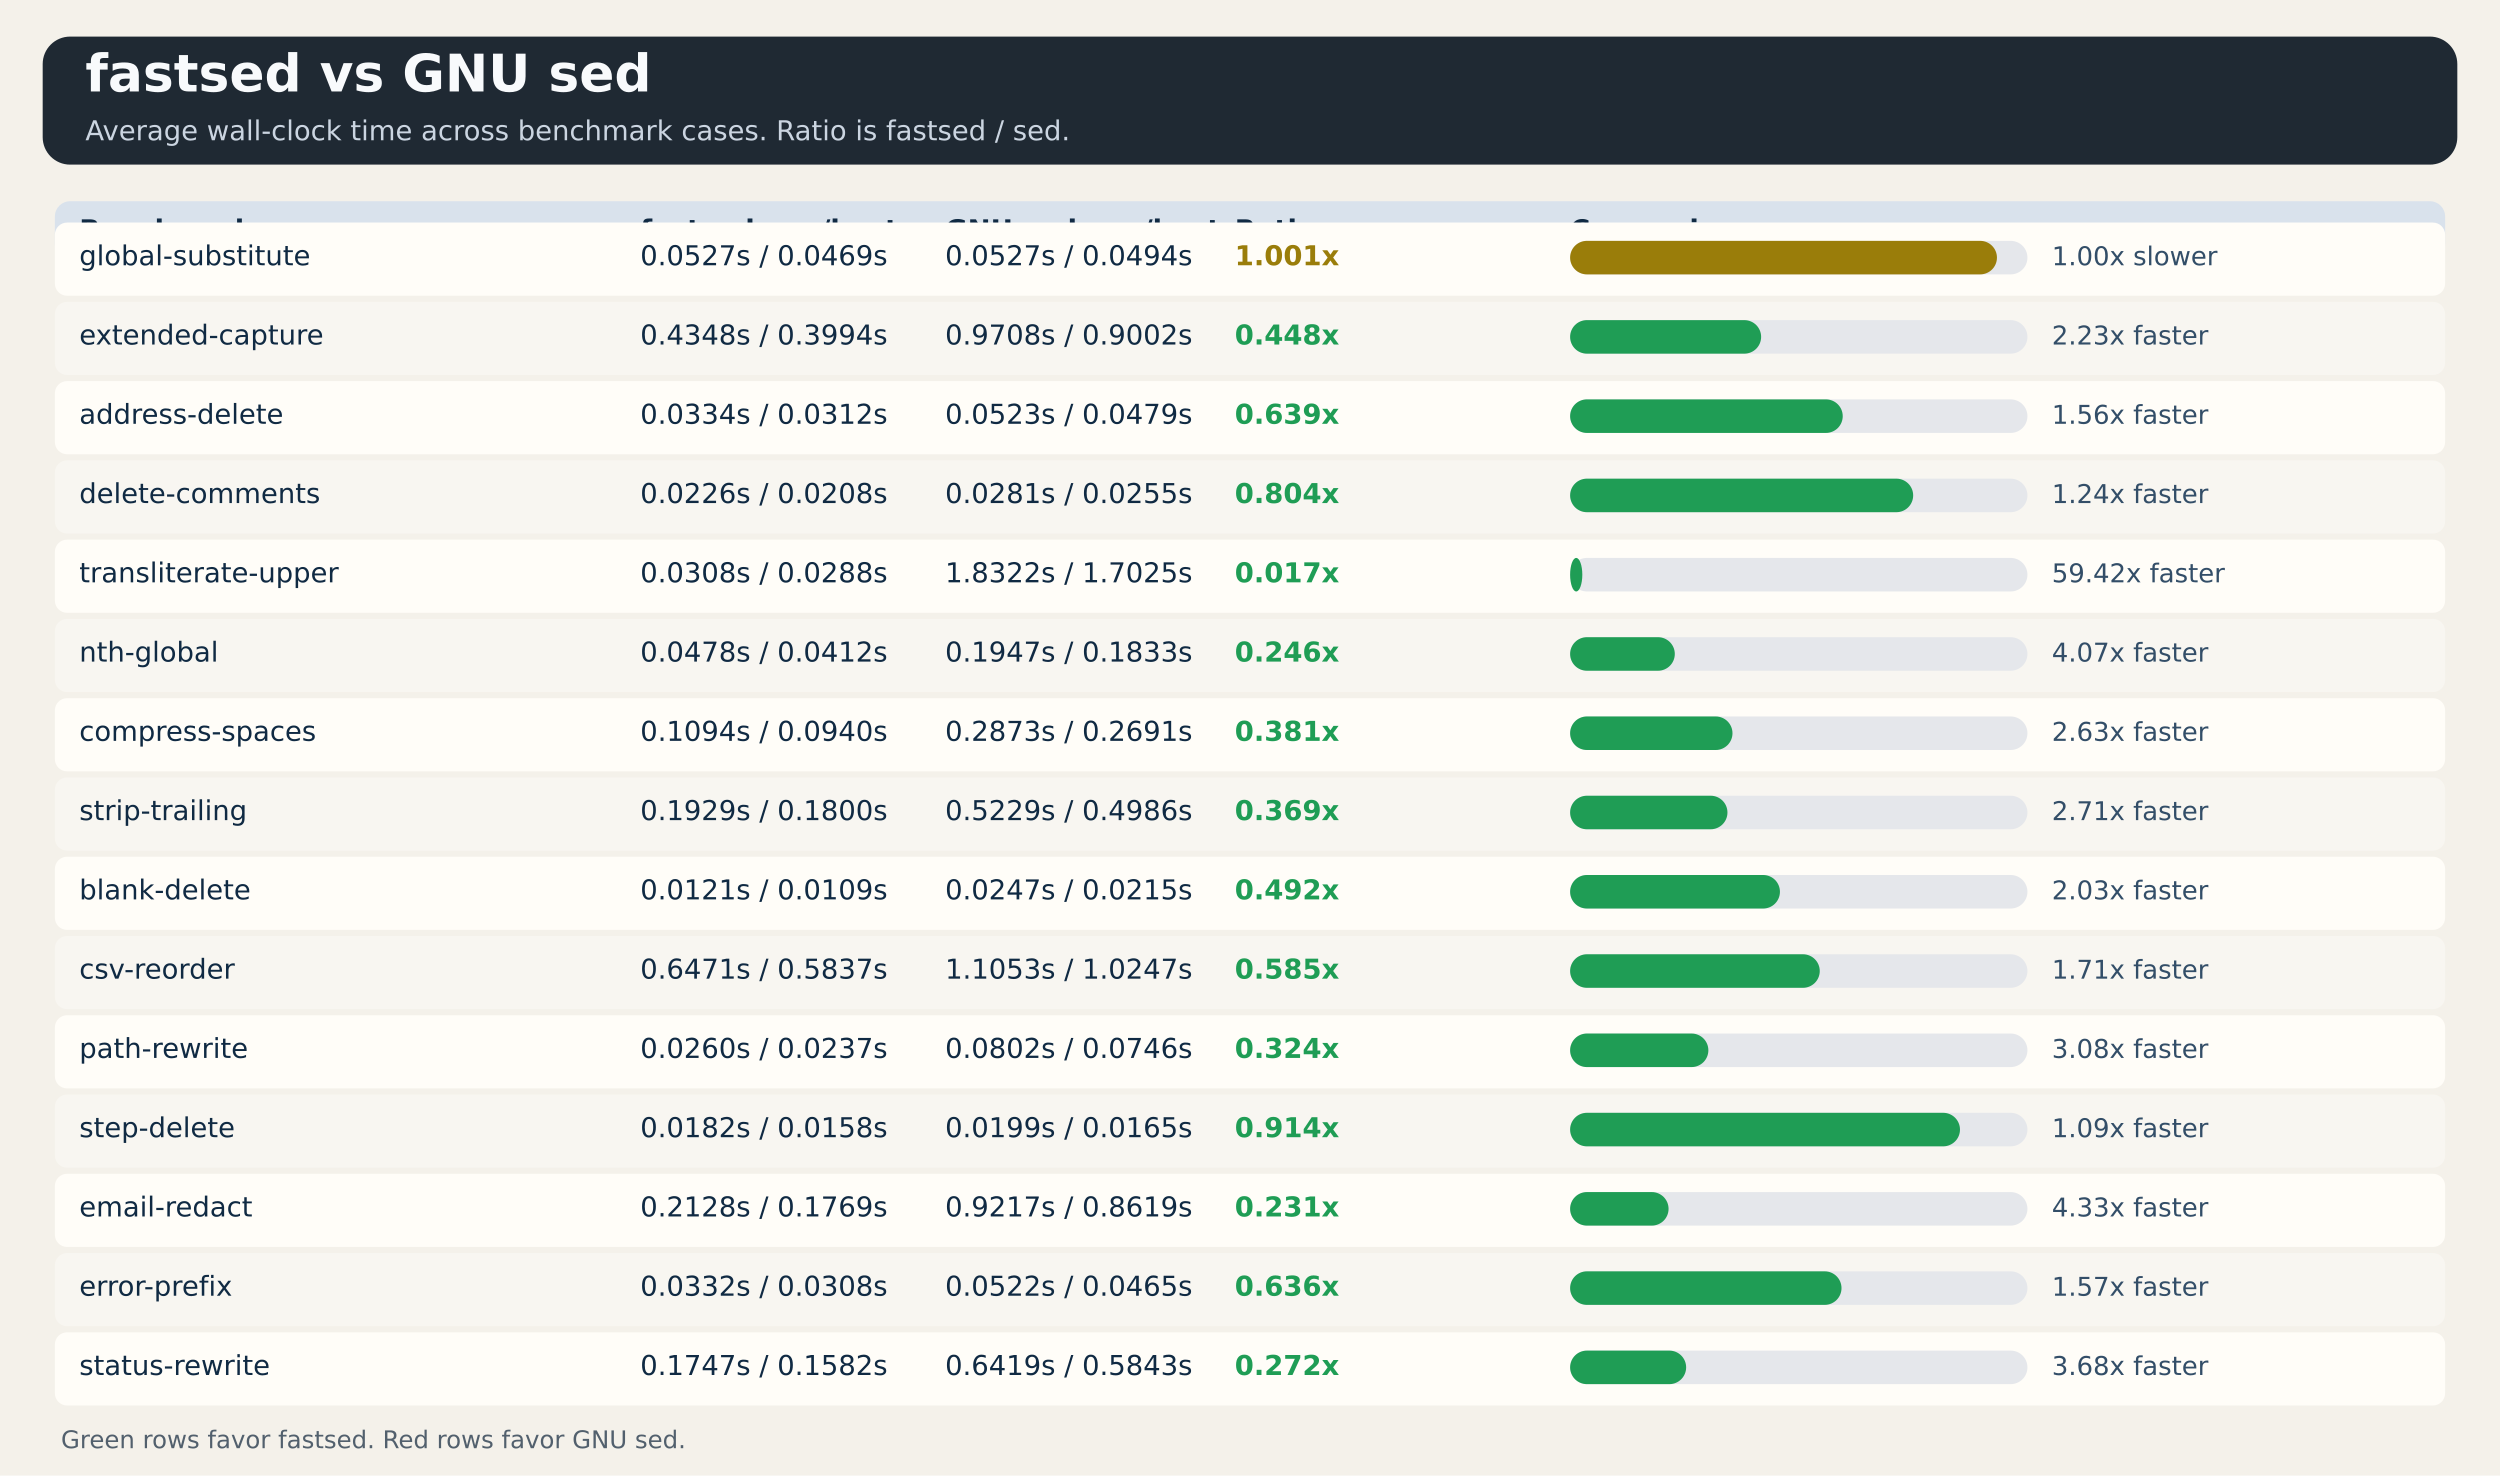
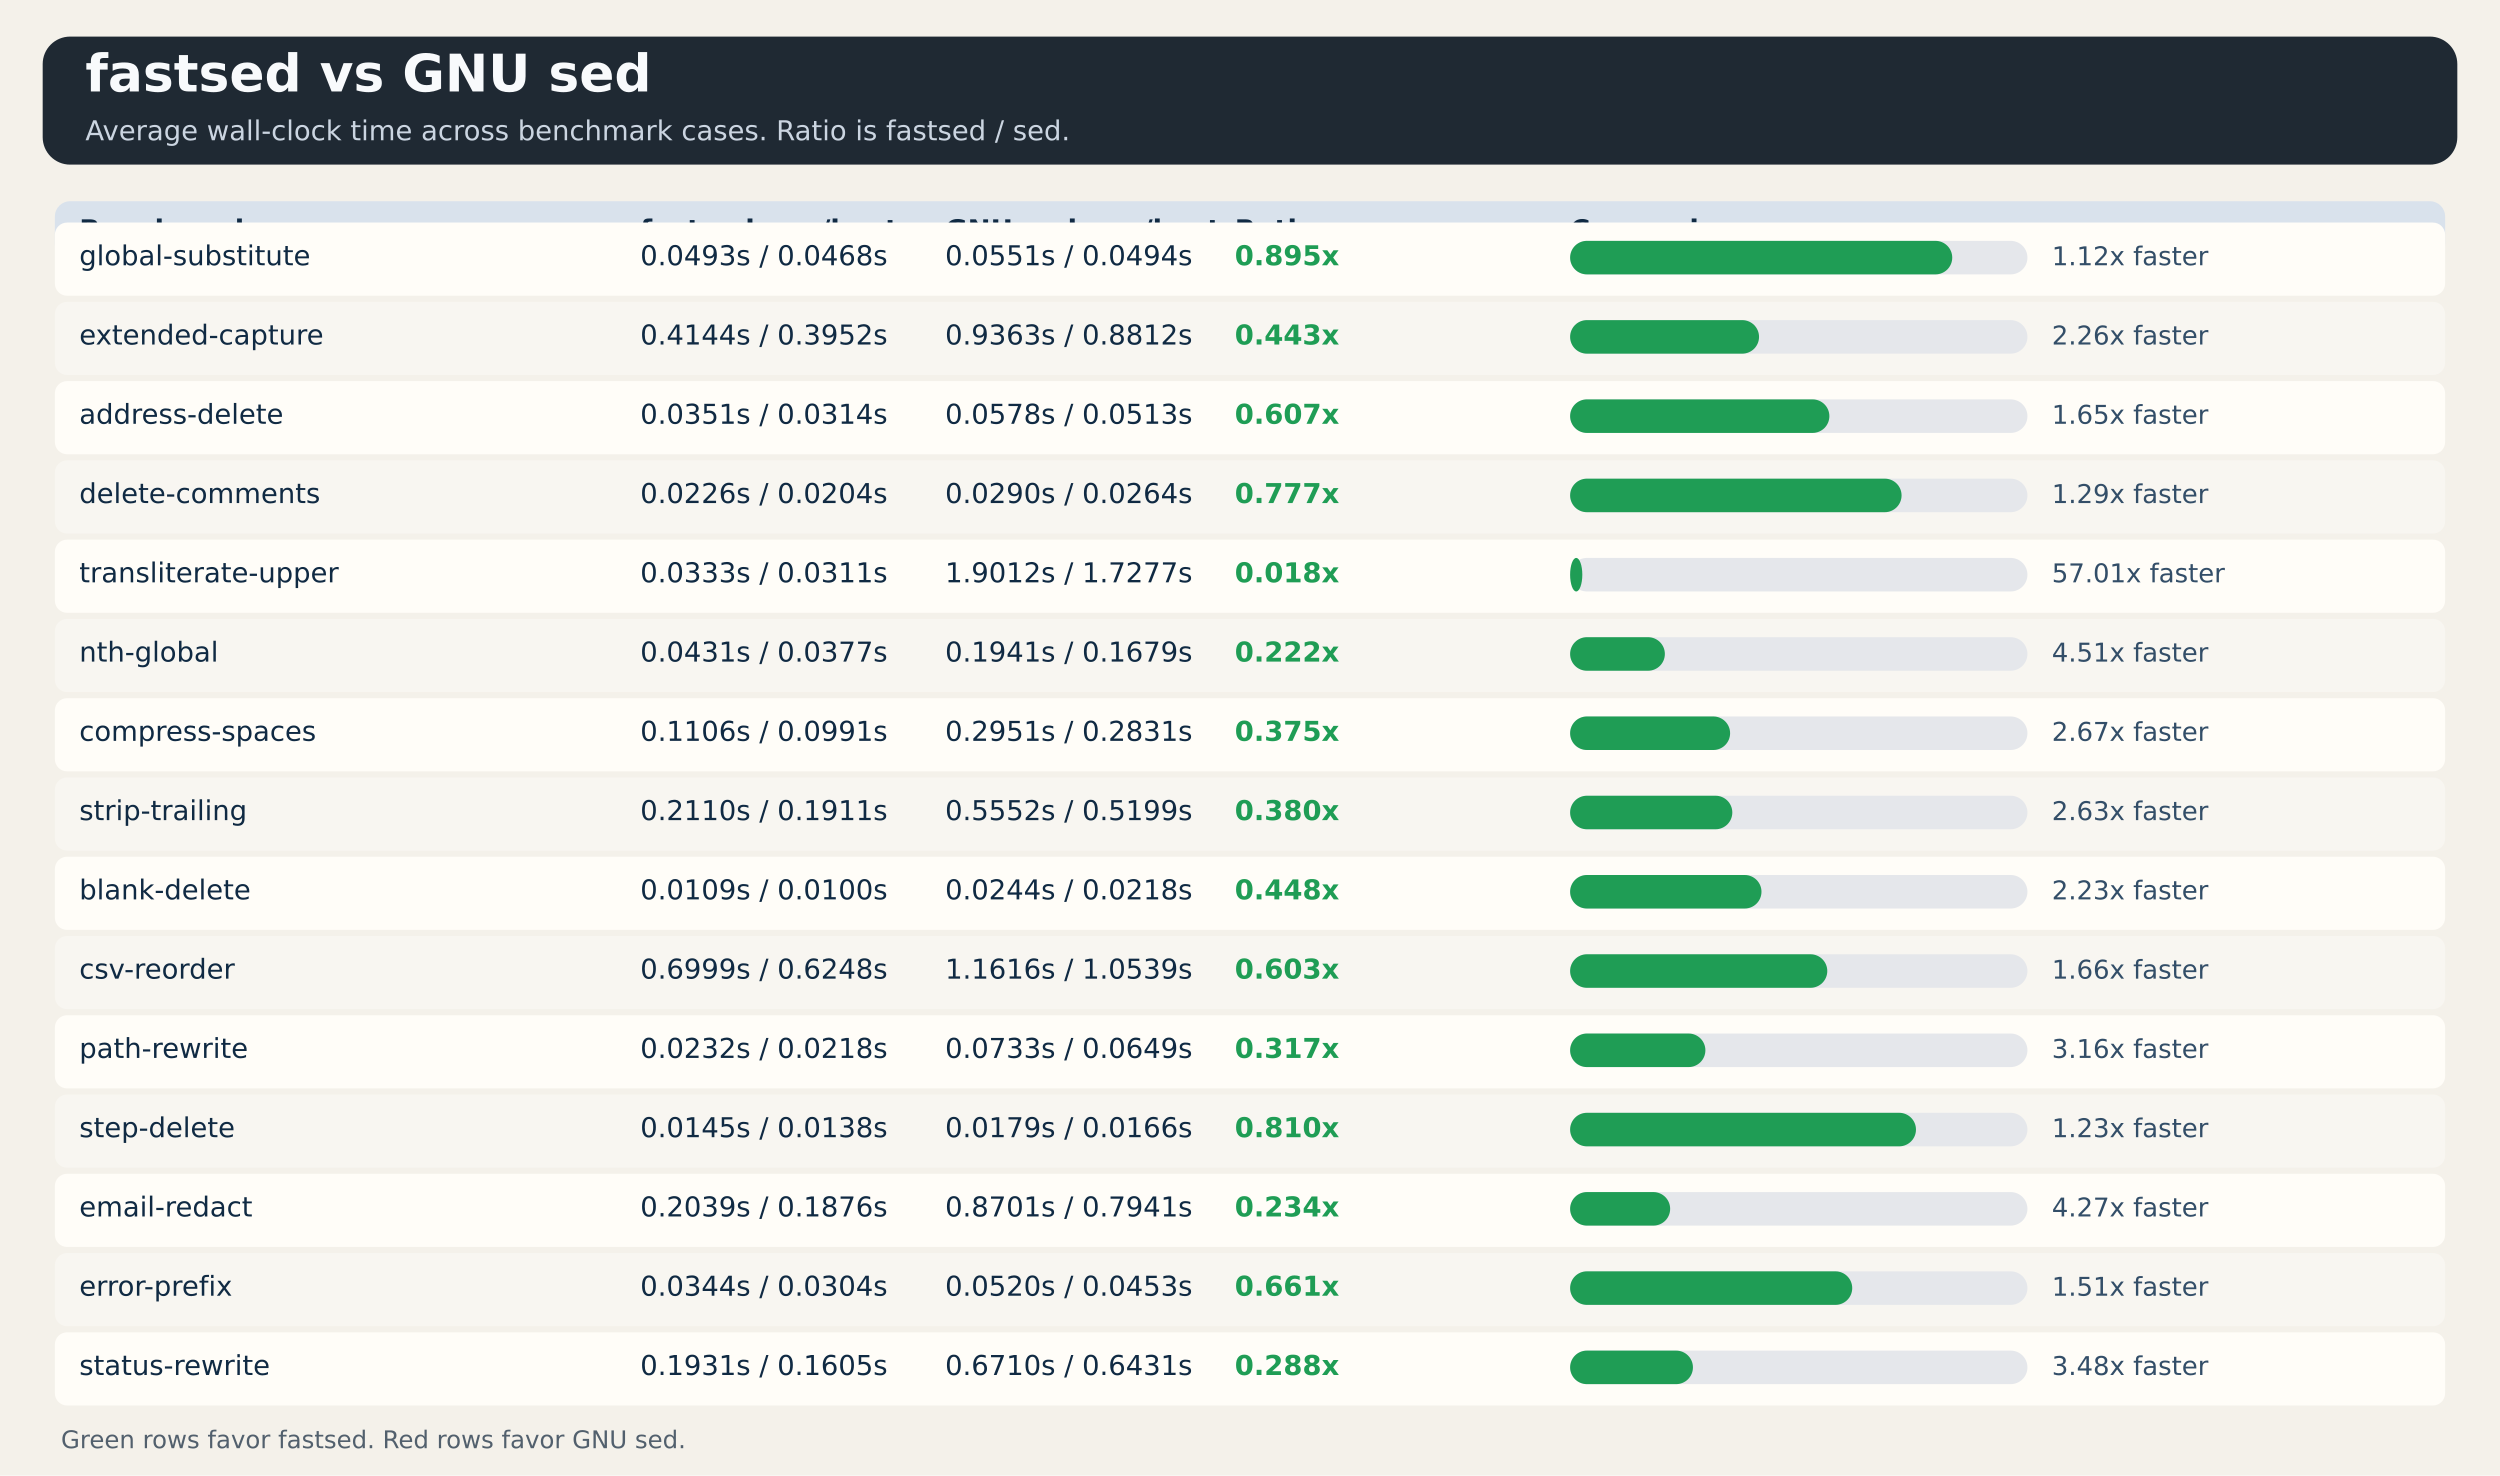
<svg xmlns="http://www.w3.org/2000/svg" width="1640" height="968" viewBox="0 0 1640 968">
  <rect width="100%" height="100%" fill="#f4f1ea" />
  <rect x="28" y="24" width="1584" height="84" rx="18" fill="#1f2933" />
  <text x="56" y="60" fill="#f8fafc" font-family="DejaVu Sans, Arial, sans-serif" font-size="34" font-weight="700">fastsed vs GNU sed</text>
  <text x="56" y="92" fill="#cbd5e1" font-family="DejaVu Sans, Arial, sans-serif" font-size="18">Average wall-clock time across benchmark cases. Ratio is fastsed / sed.</text>
  <rect x="36" y="132" width="1568" height="38" rx="10" fill="#d9e2ec" />
  <text x="52" y="157" fill="#102a43" font-family="DejaVu Sans, Arial, sans-serif" font-size="18" font-weight="700">Benchmark</text>
  <text x="420" y="157" fill="#102a43" font-family="DejaVu Sans, Arial, sans-serif" font-size="18" font-weight="700">fastsed avg/best</text>
  <text x="620" y="157" fill="#102a43" font-family="DejaVu Sans, Arial, sans-serif" font-size="18" font-weight="700">GNU sed avg/best</text>
  <text x="810" y="157" fill="#102a43" font-family="DejaVu Sans, Arial, sans-serif" font-size="18" font-weight="700">Ratio</text>
  <text x="1030" y="157" fill="#102a43" font-family="DejaVu Sans, Arial, sans-serif" font-size="18" font-weight="700">Comparison</text>
  <rect x="36" y="146" width="1568" height="48" rx="8" fill="#fffdf8" />
  <text x="52" y="174" fill="#102a43" font-family="DejaVu Sans, Arial, sans-serif" font-size="18">global-substitute</text>
-   <text x="420" y="174" fill="#102a43" font-family="DejaVu Sans, Arial, sans-serif" font-size="18">0.0527s / 0.0469s</text>
-   <text x="620" y="174" fill="#102a43" font-family="DejaVu Sans, Arial, sans-serif" font-size="18">0.0527s / 0.0494s</text>
-   <text x="810" y="174" fill="#9a7d0a" font-family="DejaVu Sans, Arial, sans-serif" font-size="18" font-weight="700">1.001x</text>
+   <text x="420" y="174" fill="#102a43" font-family="DejaVu Sans, Arial, sans-serif" font-size="18">0.0493s / 0.0468s</text>
+   <text x="620" y="174" fill="#102a43" font-family="DejaVu Sans, Arial, sans-serif" font-size="18">0.0551s / 0.0494s</text>
+   <text x="810" y="174" fill="#1f9d55" font-family="DejaVu Sans, Arial, sans-serif" font-size="18" font-weight="700">0.895x</text>
  <rect x="1030" y="158" width="300" height="22" rx="11" fill="#e5e7eb" />
-   <rect x="1030" y="158" width="280.00" height="22" rx="11" fill="#9a7d0a" />
-   <text x="1346" y="174" fill="#334e68" font-family="DejaVu Sans, Arial, sans-serif" font-size="17">1.00x slower</text>
+   <rect x="1030" y="158" width="250.67" height="22" rx="11" fill="#1f9d55" />
+   <text x="1346" y="174" fill="#334e68" font-family="DejaVu Sans, Arial, sans-serif" font-size="17">1.12x faster</text>
  <rect x="36" y="198" width="1568" height="48" rx="8" fill="#f8f6f1" />
  <text x="52" y="226" fill="#102a43" font-family="DejaVu Sans, Arial, sans-serif" font-size="18">extended-capture</text>
-   <text x="420" y="226" fill="#102a43" font-family="DejaVu Sans, Arial, sans-serif" font-size="18">0.4348s / 0.3994s</text>
-   <text x="620" y="226" fill="#102a43" font-family="DejaVu Sans, Arial, sans-serif" font-size="18">0.9708s / 0.9002s</text>
-   <text x="810" y="226" fill="#1f9d55" font-family="DejaVu Sans, Arial, sans-serif" font-size="18" font-weight="700">0.448x</text>
+   <text x="420" y="226" fill="#102a43" font-family="DejaVu Sans, Arial, sans-serif" font-size="18">0.4144s / 0.3952s</text>
+   <text x="620" y="226" fill="#102a43" font-family="DejaVu Sans, Arial, sans-serif" font-size="18">0.9363s / 0.8812s</text>
+   <text x="810" y="226" fill="#1f9d55" font-family="DejaVu Sans, Arial, sans-serif" font-size="18" font-weight="700">0.443x</text>
  <rect x="1030" y="210" width="300" height="22" rx="11" fill="#e5e7eb" />
-   <rect x="1030" y="210" width="125.30" height="22" rx="11" fill="#1f9d55" />
-   <text x="1346" y="226" fill="#334e68" font-family="DejaVu Sans, Arial, sans-serif" font-size="17">2.23x faster</text>
+   <rect x="1030" y="210" width="123.93" height="22" rx="11" fill="#1f9d55" />
+   <text x="1346" y="226" fill="#334e68" font-family="DejaVu Sans, Arial, sans-serif" font-size="17">2.26x faster</text>
  <rect x="36" y="250" width="1568" height="48" rx="8" fill="#fffdf8" />
  <text x="52" y="278" fill="#102a43" font-family="DejaVu Sans, Arial, sans-serif" font-size="18">address-delete</text>
-   <text x="420" y="278" fill="#102a43" font-family="DejaVu Sans, Arial, sans-serif" font-size="18">0.0334s / 0.0312s</text>
-   <text x="620" y="278" fill="#102a43" font-family="DejaVu Sans, Arial, sans-serif" font-size="18">0.0523s / 0.0479s</text>
-   <text x="810" y="278" fill="#1f9d55" font-family="DejaVu Sans, Arial, sans-serif" font-size="18" font-weight="700">0.639x</text>
+   <text x="420" y="278" fill="#102a43" font-family="DejaVu Sans, Arial, sans-serif" font-size="18">0.0351s / 0.0314s</text>
+   <text x="620" y="278" fill="#102a43" font-family="DejaVu Sans, Arial, sans-serif" font-size="18">0.0578s / 0.0513s</text>
+   <text x="810" y="278" fill="#1f9d55" font-family="DejaVu Sans, Arial, sans-serif" font-size="18" font-weight="700">0.607x</text>
  <rect x="1030" y="262" width="300" height="22" rx="11" fill="#e5e7eb" />
-   <rect x="1030" y="262" width="178.83" height="22" rx="11" fill="#1f9d55" />
-   <text x="1346" y="278" fill="#334e68" font-family="DejaVu Sans, Arial, sans-serif" font-size="17">1.56x faster</text>
+   <rect x="1030" y="262" width="170.07" height="22" rx="11" fill="#1f9d55" />
+   <text x="1346" y="278" fill="#334e68" font-family="DejaVu Sans, Arial, sans-serif" font-size="17">1.65x faster</text>
  <rect x="36" y="302" width="1568" height="48" rx="8" fill="#f8f6f1" />
  <text x="52" y="330" fill="#102a43" font-family="DejaVu Sans, Arial, sans-serif" font-size="18">delete-comments</text>
-   <text x="420" y="330" fill="#102a43" font-family="DejaVu Sans, Arial, sans-serif" font-size="18">0.0226s / 0.0208s</text>
-   <text x="620" y="330" fill="#102a43" font-family="DejaVu Sans, Arial, sans-serif" font-size="18">0.0281s / 0.0255s</text>
-   <text x="810" y="330" fill="#1f9d55" font-family="DejaVu Sans, Arial, sans-serif" font-size="18" font-weight="700">0.804x</text>
+   <text x="420" y="330" fill="#102a43" font-family="DejaVu Sans, Arial, sans-serif" font-size="18">0.0226s / 0.0204s</text>
+   <text x="620" y="330" fill="#102a43" font-family="DejaVu Sans, Arial, sans-serif" font-size="18">0.0290s / 0.0264s</text>
+   <text x="810" y="330" fill="#1f9d55" font-family="DejaVu Sans, Arial, sans-serif" font-size="18" font-weight="700">0.777x</text>
  <rect x="1030" y="314" width="300" height="22" rx="11" fill="#e5e7eb" />
-   <rect x="1030" y="314" width="225.04" height="22" rx="11" fill="#1f9d55" />
-   <text x="1346" y="330" fill="#334e68" font-family="DejaVu Sans, Arial, sans-serif" font-size="17">1.24x faster</text>
+   <rect x="1030" y="314" width="217.43" height="22" rx="11" fill="#1f9d55" />
+   <text x="1346" y="330" fill="#334e68" font-family="DejaVu Sans, Arial, sans-serif" font-size="17">1.29x faster</text>
  <rect x="36" y="354" width="1568" height="48" rx="8" fill="#fffdf8" />
  <text x="52" y="382" fill="#102a43" font-family="DejaVu Sans, Arial, sans-serif" font-size="18">transliterate-upper</text>
-   <text x="420" y="382" fill="#102a43" font-family="DejaVu Sans, Arial, sans-serif" font-size="18">0.0308s / 0.0288s</text>
-   <text x="620" y="382" fill="#102a43" font-family="DejaVu Sans, Arial, sans-serif" font-size="18">1.8322s / 1.7025s</text>
-   <text x="810" y="382" fill="#1f9d55" font-family="DejaVu Sans, Arial, sans-serif" font-size="18" font-weight="700">0.017x</text>
+   <text x="420" y="382" fill="#102a43" font-family="DejaVu Sans, Arial, sans-serif" font-size="18">0.0333s / 0.0311s</text>
+   <text x="620" y="382" fill="#102a43" font-family="DejaVu Sans, Arial, sans-serif" font-size="18">1.9012s / 1.7277s</text>
+   <text x="810" y="382" fill="#1f9d55" font-family="DejaVu Sans, Arial, sans-serif" font-size="18" font-weight="700">0.018x</text>
  <rect x="1030" y="366" width="300" height="22" rx="11" fill="#e5e7eb" />
  <rect x="1030" y="366" width="8.00" height="22" rx="11" fill="#1f9d55" />
-   <text x="1346" y="382" fill="#334e68" font-family="DejaVu Sans, Arial, sans-serif" font-size="17">59.42x faster</text>
+   <text x="1346" y="382" fill="#334e68" font-family="DejaVu Sans, Arial, sans-serif" font-size="17">57.01x faster</text>
  <rect x="36" y="406" width="1568" height="48" rx="8" fill="#f8f6f1" />
  <text x="52" y="434" fill="#102a43" font-family="DejaVu Sans, Arial, sans-serif" font-size="18">nth-global</text>
-   <text x="420" y="434" fill="#102a43" font-family="DejaVu Sans, Arial, sans-serif" font-size="18">0.0478s / 0.0412s</text>
-   <text x="620" y="434" fill="#102a43" font-family="DejaVu Sans, Arial, sans-serif" font-size="18">0.1947s / 0.1833s</text>
-   <text x="810" y="434" fill="#1f9d55" font-family="DejaVu Sans, Arial, sans-serif" font-size="18" font-weight="700">0.246x</text>
+   <text x="420" y="434" fill="#102a43" font-family="DejaVu Sans, Arial, sans-serif" font-size="18">0.0431s / 0.0377s</text>
+   <text x="620" y="434" fill="#102a43" font-family="DejaVu Sans, Arial, sans-serif" font-size="18">0.1941s / 0.1679s</text>
+   <text x="810" y="434" fill="#1f9d55" font-family="DejaVu Sans, Arial, sans-serif" font-size="18" font-weight="700">0.222x</text>
  <rect x="1030" y="418" width="300" height="22" rx="11" fill="#e5e7eb" />
-   <rect x="1030" y="418" width="68.67" height="22" rx="11" fill="#1f9d55" />
-   <text x="1346" y="434" fill="#334e68" font-family="DejaVu Sans, Arial, sans-serif" font-size="17">4.07x faster</text>
+   <rect x="1030" y="418" width="62.15" height="22" rx="11" fill="#1f9d55" />
+   <text x="1346" y="434" fill="#334e68" font-family="DejaVu Sans, Arial, sans-serif" font-size="17">4.51x faster</text>
  <rect x="36" y="458" width="1568" height="48" rx="8" fill="#fffdf8" />
  <text x="52" y="486" fill="#102a43" font-family="DejaVu Sans, Arial, sans-serif" font-size="18">compress-spaces</text>
-   <text x="420" y="486" fill="#102a43" font-family="DejaVu Sans, Arial, sans-serif" font-size="18">0.1094s / 0.0940s</text>
-   <text x="620" y="486" fill="#102a43" font-family="DejaVu Sans, Arial, sans-serif" font-size="18">0.2873s / 0.2691s</text>
-   <text x="810" y="486" fill="#1f9d55" font-family="DejaVu Sans, Arial, sans-serif" font-size="18" font-weight="700">0.381x</text>
+   <text x="420" y="486" fill="#102a43" font-family="DejaVu Sans, Arial, sans-serif" font-size="18">0.1106s / 0.0991s</text>
+   <text x="620" y="486" fill="#102a43" font-family="DejaVu Sans, Arial, sans-serif" font-size="18">0.2951s / 0.2831s</text>
+   <text x="810" y="486" fill="#1f9d55" font-family="DejaVu Sans, Arial, sans-serif" font-size="18" font-weight="700">0.375x</text>
  <rect x="1030" y="470" width="300" height="22" rx="11" fill="#e5e7eb" />
-   <rect x="1030" y="470" width="106.51" height="22" rx="11" fill="#1f9d55" />
-   <text x="1346" y="486" fill="#334e68" font-family="DejaVu Sans, Arial, sans-serif" font-size="17">2.63x faster</text>
+   <rect x="1030" y="470" width="104.95" height="22" rx="11" fill="#1f9d55" />
+   <text x="1346" y="486" fill="#334e68" font-family="DejaVu Sans, Arial, sans-serif" font-size="17">2.67x faster</text>
  <rect x="36" y="510" width="1568" height="48" rx="8" fill="#f8f6f1" />
  <text x="52" y="538" fill="#102a43" font-family="DejaVu Sans, Arial, sans-serif" font-size="18">strip-trailing</text>
-   <text x="420" y="538" fill="#102a43" font-family="DejaVu Sans, Arial, sans-serif" font-size="18">0.1929s / 0.1800s</text>
-   <text x="620" y="538" fill="#102a43" font-family="DejaVu Sans, Arial, sans-serif" font-size="18">0.5229s / 0.4986s</text>
-   <text x="810" y="538" fill="#1f9d55" font-family="DejaVu Sans, Arial, sans-serif" font-size="18" font-weight="700">0.369x</text>
+   <text x="420" y="538" fill="#102a43" font-family="DejaVu Sans, Arial, sans-serif" font-size="18">0.2110s / 0.1911s</text>
+   <text x="620" y="538" fill="#102a43" font-family="DejaVu Sans, Arial, sans-serif" font-size="18">0.5552s / 0.5199s</text>
+   <text x="810" y="538" fill="#1f9d55" font-family="DejaVu Sans, Arial, sans-serif" font-size="18" font-weight="700">0.380x</text>
  <rect x="1030" y="522" width="300" height="22" rx="11" fill="#e5e7eb" />
-   <rect x="1030" y="522" width="103.21" height="22" rx="11" fill="#1f9d55" />
-   <text x="1346" y="538" fill="#334e68" font-family="DejaVu Sans, Arial, sans-serif" font-size="17">2.71x faster</text>
+   <rect x="1030" y="522" width="106.40" height="22" rx="11" fill="#1f9d55" />
+   <text x="1346" y="538" fill="#334e68" font-family="DejaVu Sans, Arial, sans-serif" font-size="17">2.63x faster</text>
  <rect x="36" y="562" width="1568" height="48" rx="8" fill="#fffdf8" />
  <text x="52" y="590" fill="#102a43" font-family="DejaVu Sans, Arial, sans-serif" font-size="18">blank-delete</text>
-   <text x="420" y="590" fill="#102a43" font-family="DejaVu Sans, Arial, sans-serif" font-size="18">0.0121s / 0.0109s</text>
-   <text x="620" y="590" fill="#102a43" font-family="DejaVu Sans, Arial, sans-serif" font-size="18">0.0247s / 0.0215s</text>
-   <text x="810" y="590" fill="#1f9d55" font-family="DejaVu Sans, Arial, sans-serif" font-size="18" font-weight="700">0.492x</text>
+   <text x="420" y="590" fill="#102a43" font-family="DejaVu Sans, Arial, sans-serif" font-size="18">0.0109s / 0.0100s</text>
+   <text x="620" y="590" fill="#102a43" font-family="DejaVu Sans, Arial, sans-serif" font-size="18">0.0244s / 0.0218s</text>
+   <text x="810" y="590" fill="#1f9d55" font-family="DejaVu Sans, Arial, sans-serif" font-size="18" font-weight="700">0.448x</text>
  <rect x="1030" y="574" width="300" height="22" rx="11" fill="#e5e7eb" />
-   <rect x="1030" y="574" width="137.64" height="22" rx="11" fill="#1f9d55" />
-   <text x="1346" y="590" fill="#334e68" font-family="DejaVu Sans, Arial, sans-serif" font-size="17">2.03x faster</text>
+   <rect x="1030" y="574" width="125.53" height="22" rx="11" fill="#1f9d55" />
+   <text x="1346" y="590" fill="#334e68" font-family="DejaVu Sans, Arial, sans-serif" font-size="17">2.23x faster</text>
  <rect x="36" y="614" width="1568" height="48" rx="8" fill="#f8f6f1" />
  <text x="52" y="642" fill="#102a43" font-family="DejaVu Sans, Arial, sans-serif" font-size="18">csv-reorder</text>
-   <text x="420" y="642" fill="#102a43" font-family="DejaVu Sans, Arial, sans-serif" font-size="18">0.6471s / 0.5837s</text>
-   <text x="620" y="642" fill="#102a43" font-family="DejaVu Sans, Arial, sans-serif" font-size="18">1.1053s / 1.0247s</text>
-   <text x="810" y="642" fill="#1f9d55" font-family="DejaVu Sans, Arial, sans-serif" font-size="18" font-weight="700">0.585x</text>
+   <text x="420" y="642" fill="#102a43" font-family="DejaVu Sans, Arial, sans-serif" font-size="18">0.6999s / 0.6248s</text>
+   <text x="620" y="642" fill="#102a43" font-family="DejaVu Sans, Arial, sans-serif" font-size="18">1.1616s / 1.0539s</text>
+   <text x="810" y="642" fill="#1f9d55" font-family="DejaVu Sans, Arial, sans-serif" font-size="18" font-weight="700">0.603x</text>
  <rect x="1030" y="626" width="300" height="22" rx="11" fill="#e5e7eb" />
-   <rect x="1030" y="626" width="163.76" height="22" rx="11" fill="#1f9d55" />
-   <text x="1346" y="642" fill="#334e68" font-family="DejaVu Sans, Arial, sans-serif" font-size="17">1.71x faster</text>
+   <rect x="1030" y="626" width="168.70" height="22" rx="11" fill="#1f9d55" />
+   <text x="1346" y="642" fill="#334e68" font-family="DejaVu Sans, Arial, sans-serif" font-size="17">1.66x faster</text>
  <rect x="36" y="666" width="1568" height="48" rx="8" fill="#fffdf8" />
  <text x="52" y="694" fill="#102a43" font-family="DejaVu Sans, Arial, sans-serif" font-size="18">path-rewrite</text>
-   <text x="420" y="694" fill="#102a43" font-family="DejaVu Sans, Arial, sans-serif" font-size="18">0.0260s / 0.0237s</text>
-   <text x="620" y="694" fill="#102a43" font-family="DejaVu Sans, Arial, sans-serif" font-size="18">0.0802s / 0.0746s</text>
-   <text x="810" y="694" fill="#1f9d55" font-family="DejaVu Sans, Arial, sans-serif" font-size="18" font-weight="700">0.324x</text>
+   <text x="420" y="694" fill="#102a43" font-family="DejaVu Sans, Arial, sans-serif" font-size="18">0.0232s / 0.0218s</text>
+   <text x="620" y="694" fill="#102a43" font-family="DejaVu Sans, Arial, sans-serif" font-size="18">0.0733s / 0.0649s</text>
+   <text x="810" y="694" fill="#1f9d55" font-family="DejaVu Sans, Arial, sans-serif" font-size="18" font-weight="700">0.317x</text>
  <rect x="1030" y="678" width="300" height="22" rx="11" fill="#e5e7eb" />
-   <rect x="1030" y="678" width="90.69" height="22" rx="11" fill="#1f9d55" />
-   <text x="1346" y="694" fill="#334e68" font-family="DejaVu Sans, Arial, sans-serif" font-size="17">3.08x faster</text>
+   <rect x="1030" y="678" width="88.74" height="22" rx="11" fill="#1f9d55" />
+   <text x="1346" y="694" fill="#334e68" font-family="DejaVu Sans, Arial, sans-serif" font-size="17">3.16x faster</text>
  <rect x="36" y="718" width="1568" height="48" rx="8" fill="#f8f6f1" />
  <text x="52" y="746" fill="#102a43" font-family="DejaVu Sans, Arial, sans-serif" font-size="18">step-delete</text>
-   <text x="420" y="746" fill="#102a43" font-family="DejaVu Sans, Arial, sans-serif" font-size="18">0.0182s / 0.0158s</text>
-   <text x="620" y="746" fill="#102a43" font-family="DejaVu Sans, Arial, sans-serif" font-size="18">0.0199s / 0.0165s</text>
-   <text x="810" y="746" fill="#1f9d55" font-family="DejaVu Sans, Arial, sans-serif" font-size="18" font-weight="700">0.914x</text>
+   <text x="420" y="746" fill="#102a43" font-family="DejaVu Sans, Arial, sans-serif" font-size="18">0.0145s / 0.0138s</text>
+   <text x="620" y="746" fill="#102a43" font-family="DejaVu Sans, Arial, sans-serif" font-size="18">0.0179s / 0.0166s</text>
+   <text x="810" y="746" fill="#1f9d55" font-family="DejaVu Sans, Arial, sans-serif" font-size="18" font-weight="700">0.810x</text>
  <rect x="1030" y="730" width="300" height="22" rx="11" fill="#e5e7eb" />
-   <rect x="1030" y="730" width="255.75" height="22" rx="11" fill="#1f9d55" />
-   <text x="1346" y="746" fill="#334e68" font-family="DejaVu Sans, Arial, sans-serif" font-size="17">1.09x faster</text>
+   <rect x="1030" y="730" width="226.88" height="22" rx="11" fill="#1f9d55" />
+   <text x="1346" y="746" fill="#334e68" font-family="DejaVu Sans, Arial, sans-serif" font-size="17">1.23x faster</text>
  <rect x="36" y="770" width="1568" height="48" rx="8" fill="#fffdf8" />
  <text x="52" y="798" fill="#102a43" font-family="DejaVu Sans, Arial, sans-serif" font-size="18">email-redact</text>
-   <text x="420" y="798" fill="#102a43" font-family="DejaVu Sans, Arial, sans-serif" font-size="18">0.2128s / 0.1769s</text>
-   <text x="620" y="798" fill="#102a43" font-family="DejaVu Sans, Arial, sans-serif" font-size="18">0.9217s / 0.8619s</text>
-   <text x="810" y="798" fill="#1f9d55" font-family="DejaVu Sans, Arial, sans-serif" font-size="18" font-weight="700">0.231x</text>
+   <text x="420" y="798" fill="#102a43" font-family="DejaVu Sans, Arial, sans-serif" font-size="18">0.2039s / 0.1876s</text>
+   <text x="620" y="798" fill="#102a43" font-family="DejaVu Sans, Arial, sans-serif" font-size="18">0.8701s / 0.7941s</text>
+   <text x="810" y="798" fill="#1f9d55" font-family="DejaVu Sans, Arial, sans-serif" font-size="18" font-weight="700">0.234x</text>
  <rect x="1030" y="782" width="300" height="22" rx="11" fill="#e5e7eb" />
-   <rect x="1030" y="782" width="64.58" height="22" rx="11" fill="#1f9d55" />
-   <text x="1346" y="798" fill="#334e68" font-family="DejaVu Sans, Arial, sans-serif" font-size="17">4.33x faster</text>
+   <rect x="1030" y="782" width="65.62" height="22" rx="11" fill="#1f9d55" />
+   <text x="1346" y="798" fill="#334e68" font-family="DejaVu Sans, Arial, sans-serif" font-size="17">4.27x faster</text>
  <rect x="36" y="822" width="1568" height="48" rx="8" fill="#f8f6f1" />
  <text x="52" y="850" fill="#102a43" font-family="DejaVu Sans, Arial, sans-serif" font-size="18">error-prefix</text>
-   <text x="420" y="850" fill="#102a43" font-family="DejaVu Sans, Arial, sans-serif" font-size="18">0.0332s / 0.0308s</text>
-   <text x="620" y="850" fill="#102a43" font-family="DejaVu Sans, Arial, sans-serif" font-size="18">0.0522s / 0.0465s</text>
-   <text x="810" y="850" fill="#1f9d55" font-family="DejaVu Sans, Arial, sans-serif" font-size="18" font-weight="700">0.636x</text>
+   <text x="420" y="850" fill="#102a43" font-family="DejaVu Sans, Arial, sans-serif" font-size="18">0.0344s / 0.0304s</text>
+   <text x="620" y="850" fill="#102a43" font-family="DejaVu Sans, Arial, sans-serif" font-size="18">0.0520s / 0.0453s</text>
+   <text x="810" y="850" fill="#1f9d55" font-family="DejaVu Sans, Arial, sans-serif" font-size="18" font-weight="700">0.661x</text>
  <rect x="1030" y="834" width="300" height="22" rx="11" fill="#e5e7eb" />
-   <rect x="1030" y="834" width="178.03" height="22" rx="11" fill="#1f9d55" />
-   <text x="1346" y="850" fill="#334e68" font-family="DejaVu Sans, Arial, sans-serif" font-size="17">1.57x faster</text>
+   <rect x="1030" y="834" width="185.06" height="22" rx="11" fill="#1f9d55" />
+   <text x="1346" y="850" fill="#334e68" font-family="DejaVu Sans, Arial, sans-serif" font-size="17">1.51x faster</text>
  <rect x="36" y="874" width="1568" height="48" rx="8" fill="#fffdf8" />
  <text x="52" y="902" fill="#102a43" font-family="DejaVu Sans, Arial, sans-serif" font-size="18">status-rewrite</text>
-   <text x="420" y="902" fill="#102a43" font-family="DejaVu Sans, Arial, sans-serif" font-size="18">0.1747s / 0.1582s</text>
-   <text x="620" y="902" fill="#102a43" font-family="DejaVu Sans, Arial, sans-serif" font-size="18">0.6419s / 0.5843s</text>
-   <text x="810" y="902" fill="#1f9d55" font-family="DejaVu Sans, Arial, sans-serif" font-size="18" font-weight="700">0.272x</text>
+   <text x="420" y="902" fill="#102a43" font-family="DejaVu Sans, Arial, sans-serif" font-size="18">0.1931s / 0.1605s</text>
+   <text x="620" y="902" fill="#102a43" font-family="DejaVu Sans, Arial, sans-serif" font-size="18">0.6710s / 0.6431s</text>
+   <text x="810" y="902" fill="#1f9d55" font-family="DejaVu Sans, Arial, sans-serif" font-size="18" font-weight="700">0.288x</text>
  <rect x="1030" y="886" width="300" height="22" rx="11" fill="#e5e7eb" />
-   <rect x="1030" y="886" width="76.11" height="22" rx="11" fill="#1f9d55" />
-   <text x="1346" y="902" fill="#334e68" font-family="DejaVu Sans, Arial, sans-serif" font-size="17">3.68x faster</text>
+   <rect x="1030" y="886" width="80.57" height="22" rx="11" fill="#1f9d55" />
+   <text x="1346" y="902" fill="#334e68" font-family="DejaVu Sans, Arial, sans-serif" font-size="17">3.48x faster</text>
  <text x="40" y="950" fill="#52606d" font-family="DejaVu Sans, Arial, sans-serif" font-size="16">Green rows favor fastsed. Red rows favor GNU sed.</text>
</svg>
